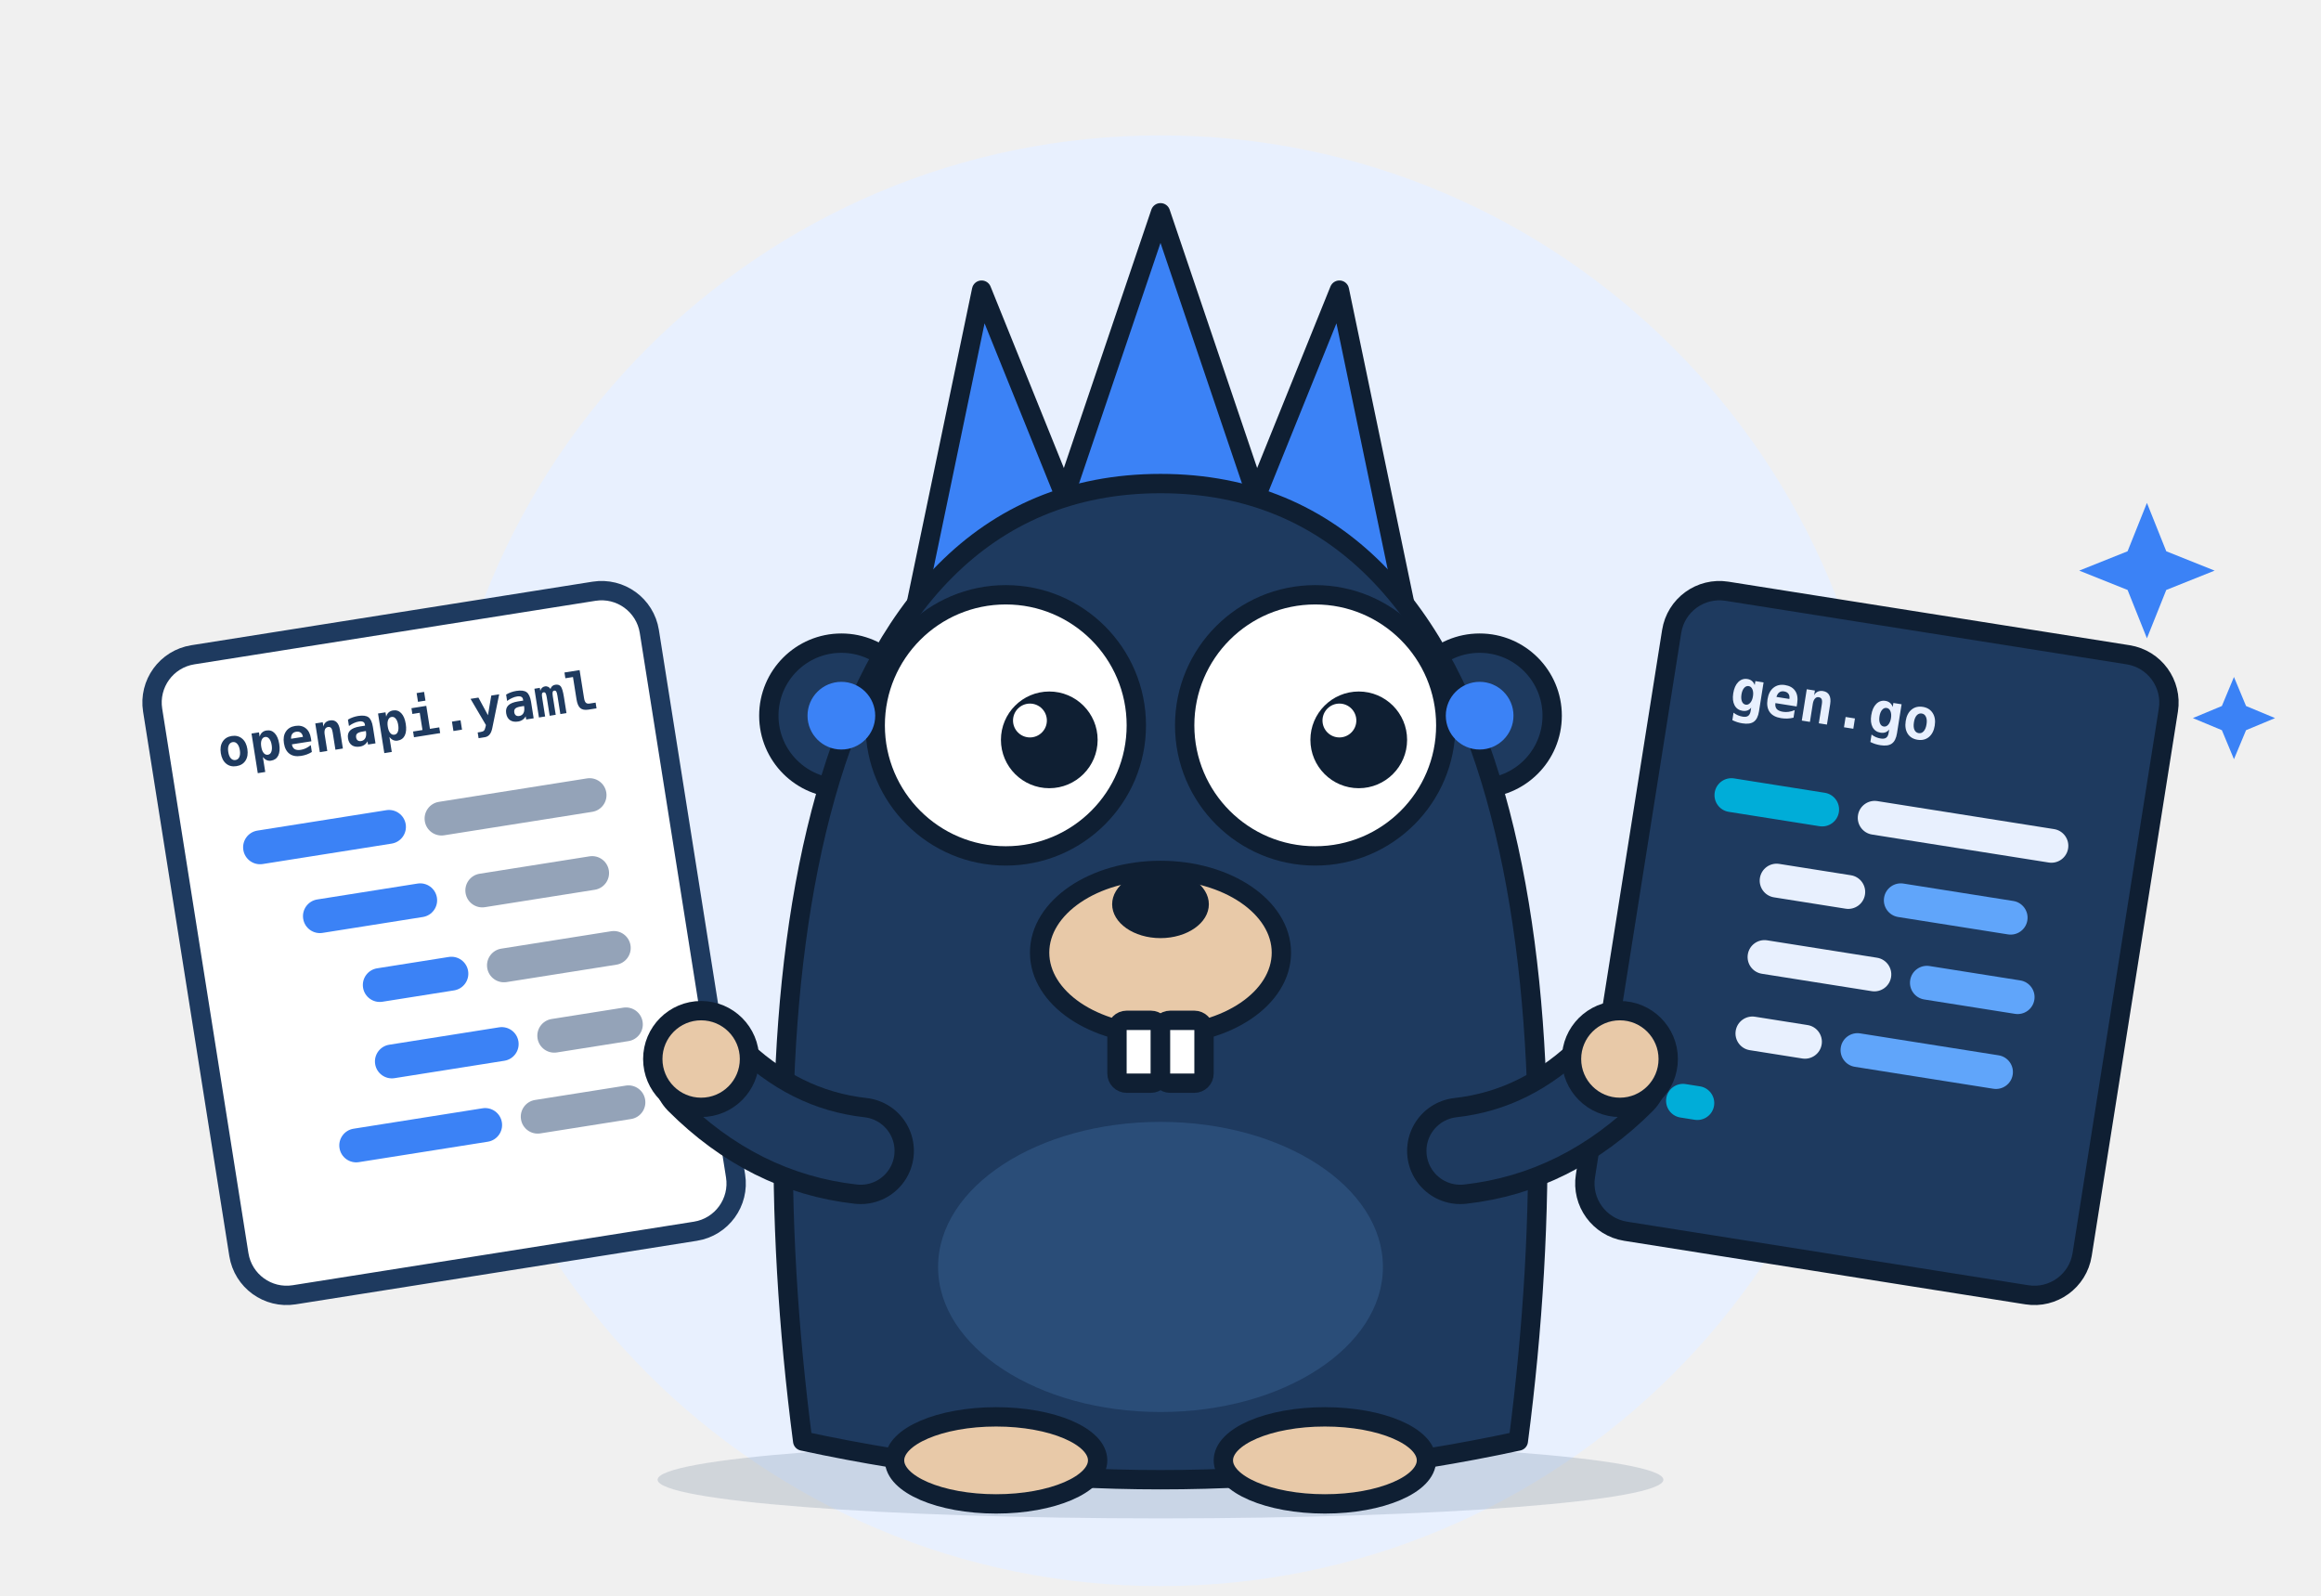
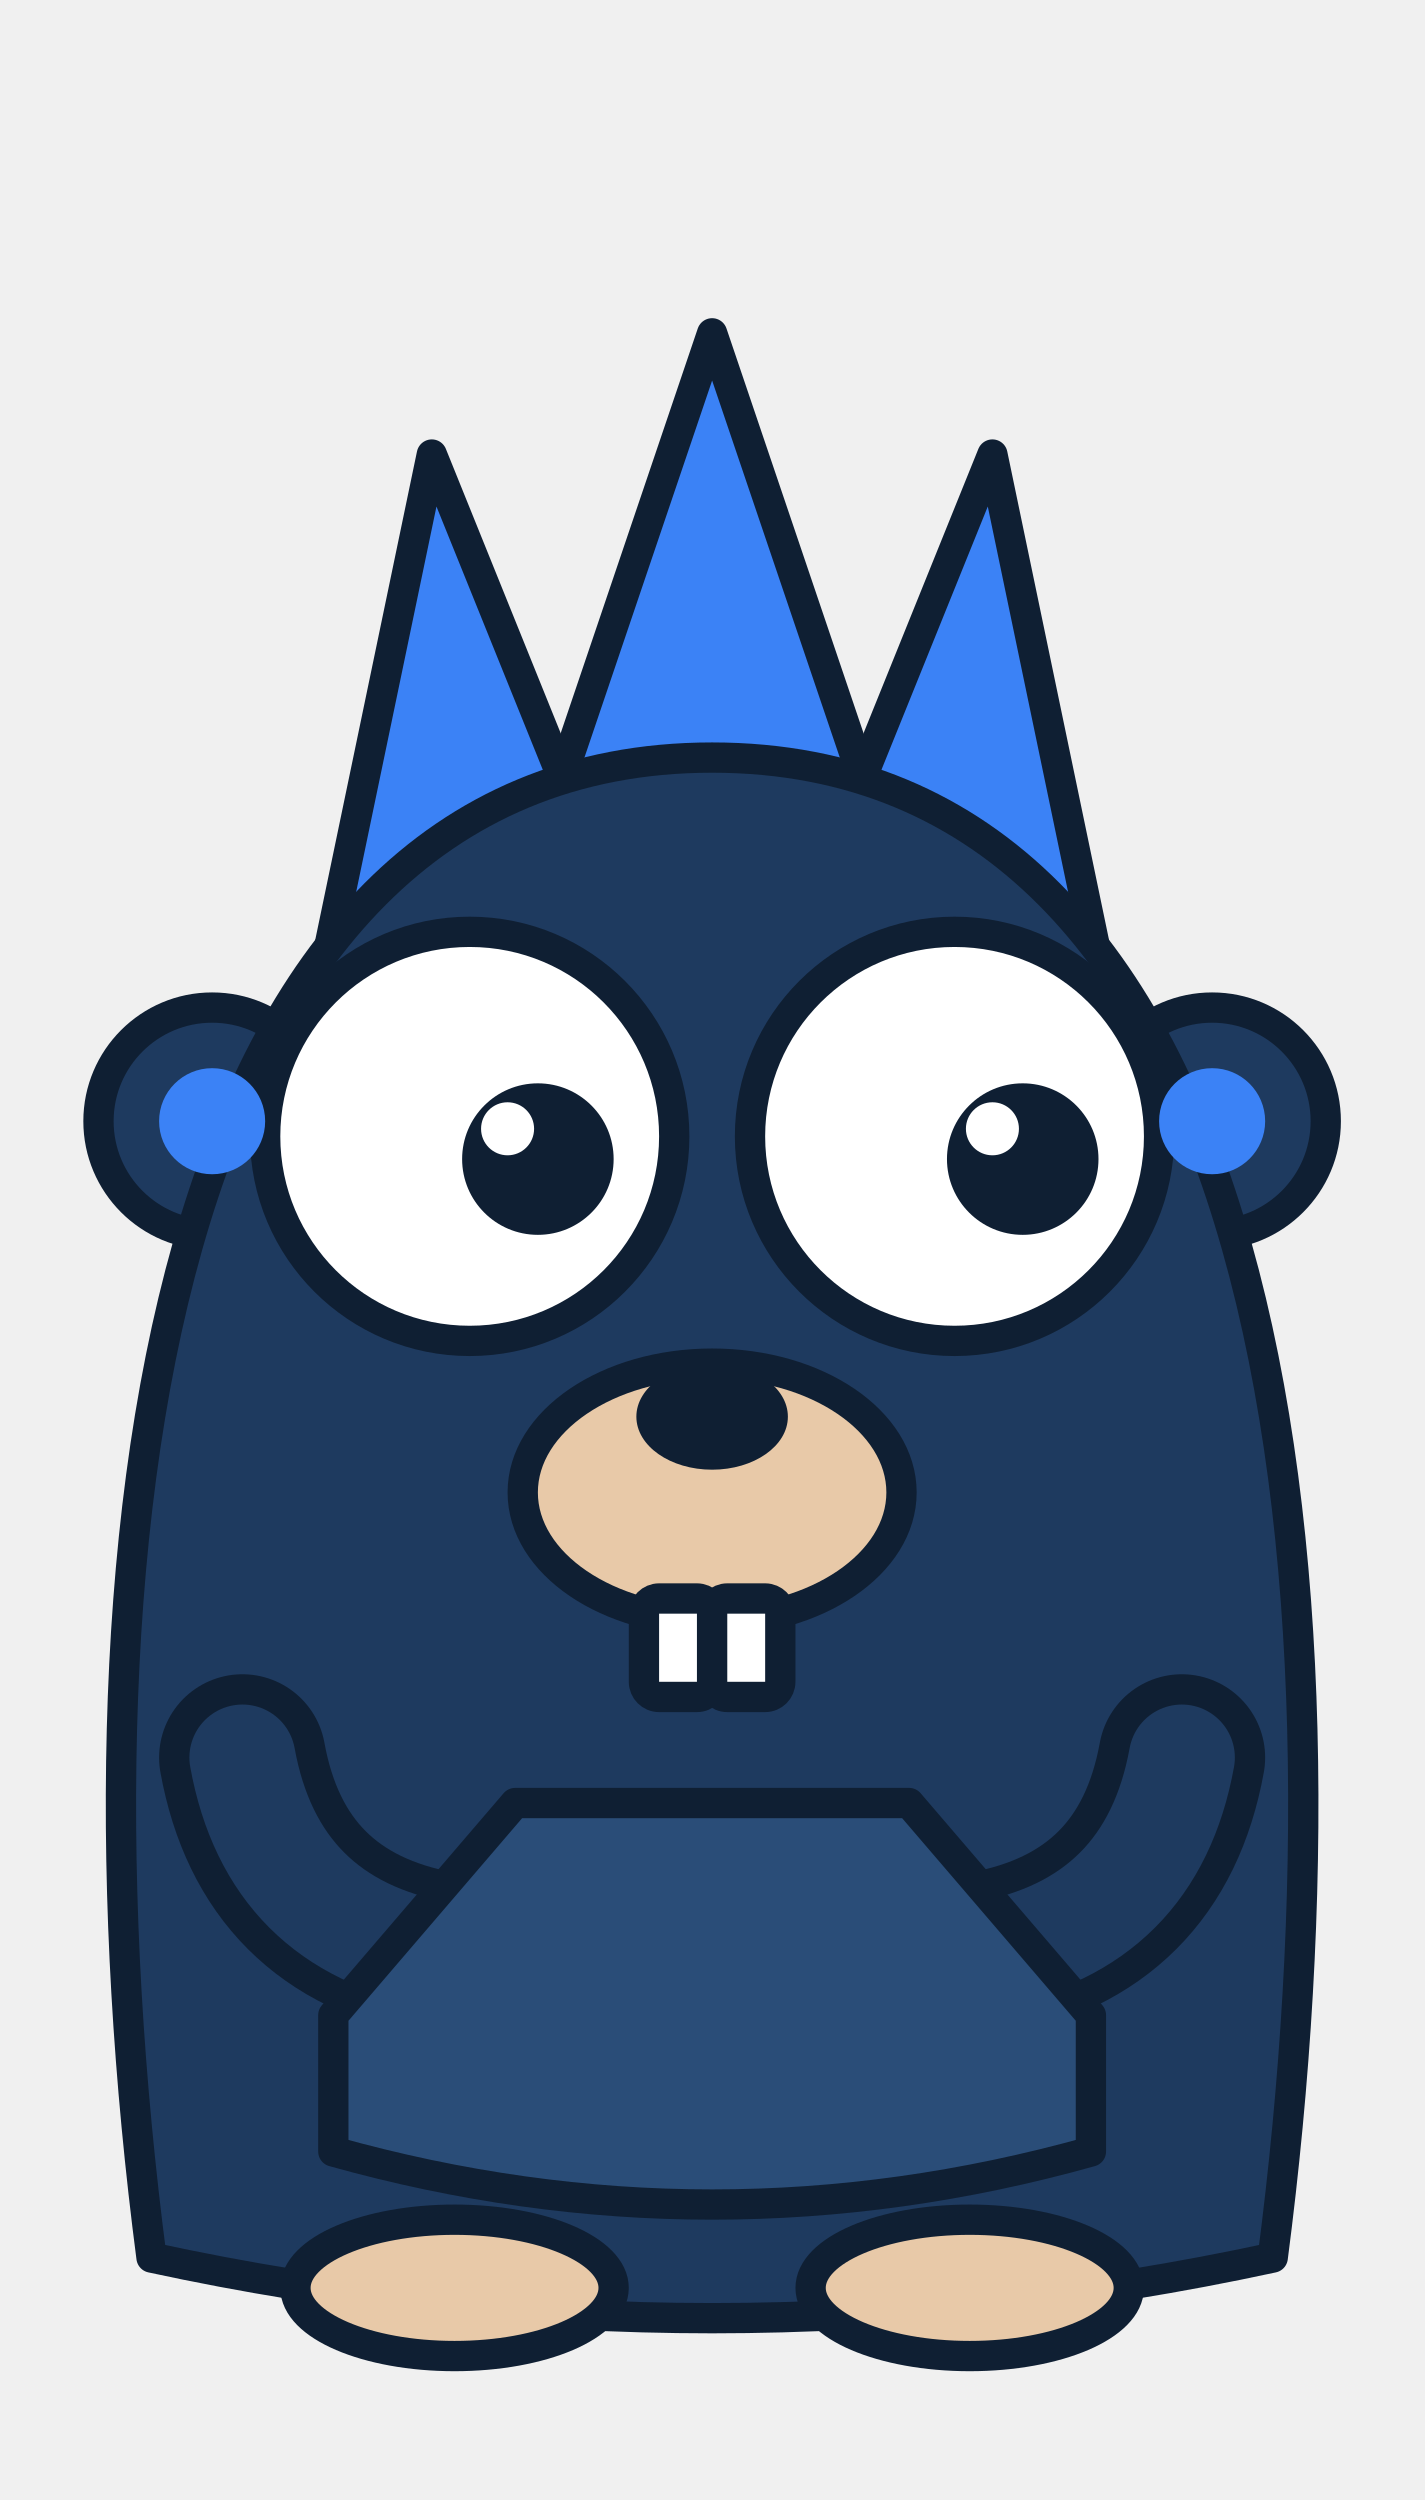
- <svg xmlns="http://www.w3.org/2000/svg" viewBox="0 0 480 330" role="img" aria-label="A gopher turning an OpenAPI spec into Go code">
-   <circle cx="240" cy="178" r="150" fill="#e8f0fe" />
-   <ellipse cx="240" cy="306" rx="104" ry="8" fill="#1e3a5f" opacity="0.15" />
-   <g transform="rotate(-9 92 196)">
-     <rect x="40" y="128" width="104" height="134" rx="10" fill="#ffffff" stroke="#1e3a5f" stroke-width="4" />
-     <text x="52" y="152" font-family="ui-monospace, Menlo, Consolas, monospace" font-size="11" font-weight="700" fill="#1e3a5f">openapi.yaml</text>
-     <g fill="#3b82f6">
-       <rect x="54" y="166" width="34" height="7" rx="3.5" />
-       <rect x="64" y="182" width="28" height="7" rx="3.5" />
-       <rect x="74" y="198" width="22" height="7" rx="3.5" />
-       <rect x="74" y="214" width="30" height="7" rx="3.5" />
-       <rect x="64" y="230" width="34" height="7" rx="3.5" />
-     </g>
-     <g fill="#94a3b8">
-       <rect x="92" y="166" width="38" height="7" rx="3.5" />
-       <rect x="98" y="182" width="30" height="7" rx="3.5" />
-       <rect x="100" y="198" width="30" height="7" rx="3.5" />
-       <rect x="108" y="214" width="22" height="7" rx="3.5" />
-       <rect x="102" y="230" width="26" height="7" rx="3.5" />
-     </g>
-   </g>
-   <g transform="rotate(9 388 196)">
-     <rect x="336" y="128" width="104" height="134" rx="10" fill="#1e3a5f" stroke="#0f1f33" stroke-width="4" />
-     <text x="350" y="152" font-family="ui-monospace, Menlo, Consolas, monospace" font-size="12" font-weight="700" fill="#e8f0fe">gen.go</text>
-     <rect x="350" y="166" width="26" height="7" rx="3.5" fill="#00add8" />
-     <rect x="380" y="166" width="44" height="7" rx="3.5" fill="#e8f0fe" />
-     <rect x="362" y="182" width="22" height="7" rx="3.5" fill="#e8f0fe" />
-     <rect x="388" y="182" width="30" height="7" rx="3.5" fill="#60a5fa" />
-     <rect x="362" y="198" width="30" height="7" rx="3.5" fill="#e8f0fe" />
-     <rect x="396" y="198" width="26" height="7" rx="3.5" fill="#60a5fa" />
-     <rect x="362" y="214" width="18" height="7" rx="3.5" fill="#e8f0fe" />
-     <rect x="384" y="214" width="36" height="7" rx="3.5" fill="#60a5fa" />
-     <rect x="350" y="230" width="10" height="7" rx="3.5" fill="#00add8" />
-   </g>
+ <svg xmlns="http://www.w3.org/2000/svg" viewBox="146 0 188 330" role="img" aria-label="A gopher with its paws in its pocket">
  <g stroke="#0f1f33" stroke-width="4" stroke-linejoin="round">
    <polygon points="188,132 203,60 224,112" fill="#3b82f6" />
    <polygon points="219,106 240,44 261,106" fill="#3b82f6" />
    <polygon points="256,112 277,60 292,132" fill="#3b82f6" />
    <circle cx="174" cy="148" r="15" fill="#1e3a5f" />
    <circle cx="306" cy="148" r="15" fill="#1e3a5f" />
    <path d="M166 298 C154 206 166 100 240 100 C314 100 326 206 314 298 Q240 314 166 298 Z" fill="#1e3a5f" />
-     <path d="M178 238 Q160 236 146 222" fill="none" stroke-width="22" stroke-linecap="round" />
-     <path d="M178 238 Q160 236 146 222" fill="none" stroke="#1e3a5f" stroke-width="14" stroke-linecap="round" />
-     <path d="M302 238 Q320 236 334 222" fill="none" stroke-width="22" stroke-linecap="round" />
-     <path d="M302 238 Q320 236 334 222" fill="none" stroke="#1e3a5f" stroke-width="14" stroke-linecap="round" />
    <circle cx="208" cy="150" r="27" fill="#ffffff" />
    <circle cx="272" cy="150" r="27" fill="#ffffff" />
    <ellipse cx="240" cy="197" rx="25" ry="17" fill="#e8c9a8" />
    <rect x="231" y="211" width="9" height="13" rx="2" fill="#ffffff" />
    <rect x="240" y="211" width="9" height="13" rx="2" fill="#ffffff" />
    <ellipse cx="206" cy="302" rx="21" ry="9" fill="#e8c9a8" />
    <ellipse cx="274" cy="302" rx="21" ry="9" fill="#e8c9a8" />
  </g>
-   <ellipse cx="240" cy="262" rx="46" ry="30" fill="#2a4d78" />
  <ellipse cx="240" cy="187" rx="10" ry="7" fill="#0f1f33" />
  <circle cx="217" cy="153" r="10" fill="#0f1f33" />
  <circle cx="281" cy="153" r="10" fill="#0f1f33" />
  <circle cx="213" cy="149" r="3.5" fill="#ffffff" />
  <circle cx="277" cy="149" r="3.5" fill="#ffffff" />
  <circle cx="174" cy="148" r="7" fill="#3b82f6" />
  <circle cx="306" cy="148" r="7" fill="#3b82f6" />
-   <g stroke="#0f1f33" stroke-width="4">
-     <circle cx="145" cy="219" r="10" fill="#e8c9a8" />
-     <circle cx="335" cy="219" r="10" fill="#e8c9a8" />
+   <g fill="none" stroke-linecap="round">
+     <path d="M178 232 Q182 254 204 258" stroke="#0f1f33" stroke-width="22" />
+     <path d="M178 232 Q182 254 204 258" stroke="#1e3a5f" stroke-width="14" />
+     <path d="M302 232 Q298 254 276 258" stroke="#0f1f33" stroke-width="22" />
+     <path d="M302 232 Q298 254 276 258" stroke="#1e3a5f" stroke-width="14" />
  </g>
-   <g fill="#3b82f6">
-     <path d="M444 104 l4 10 l10 4 l-10 4 l-4 10 l-4 -10 l-10 -4 l10 -4 Z" />
-     <path d="M462 140 l2.5 6 l6 2.5 l-6 2.5 l-2.5 6 l-2.5 -6 l-6 -2.5 l6 -2.5 Z" />
-   </g>
+   <path d="M214 238 H266 L290 266 V284 Q240 298 190 284 V266 Z" fill="#2a4d78" stroke="#0f1f33" stroke-width="4" stroke-linejoin="round" />
</svg>
